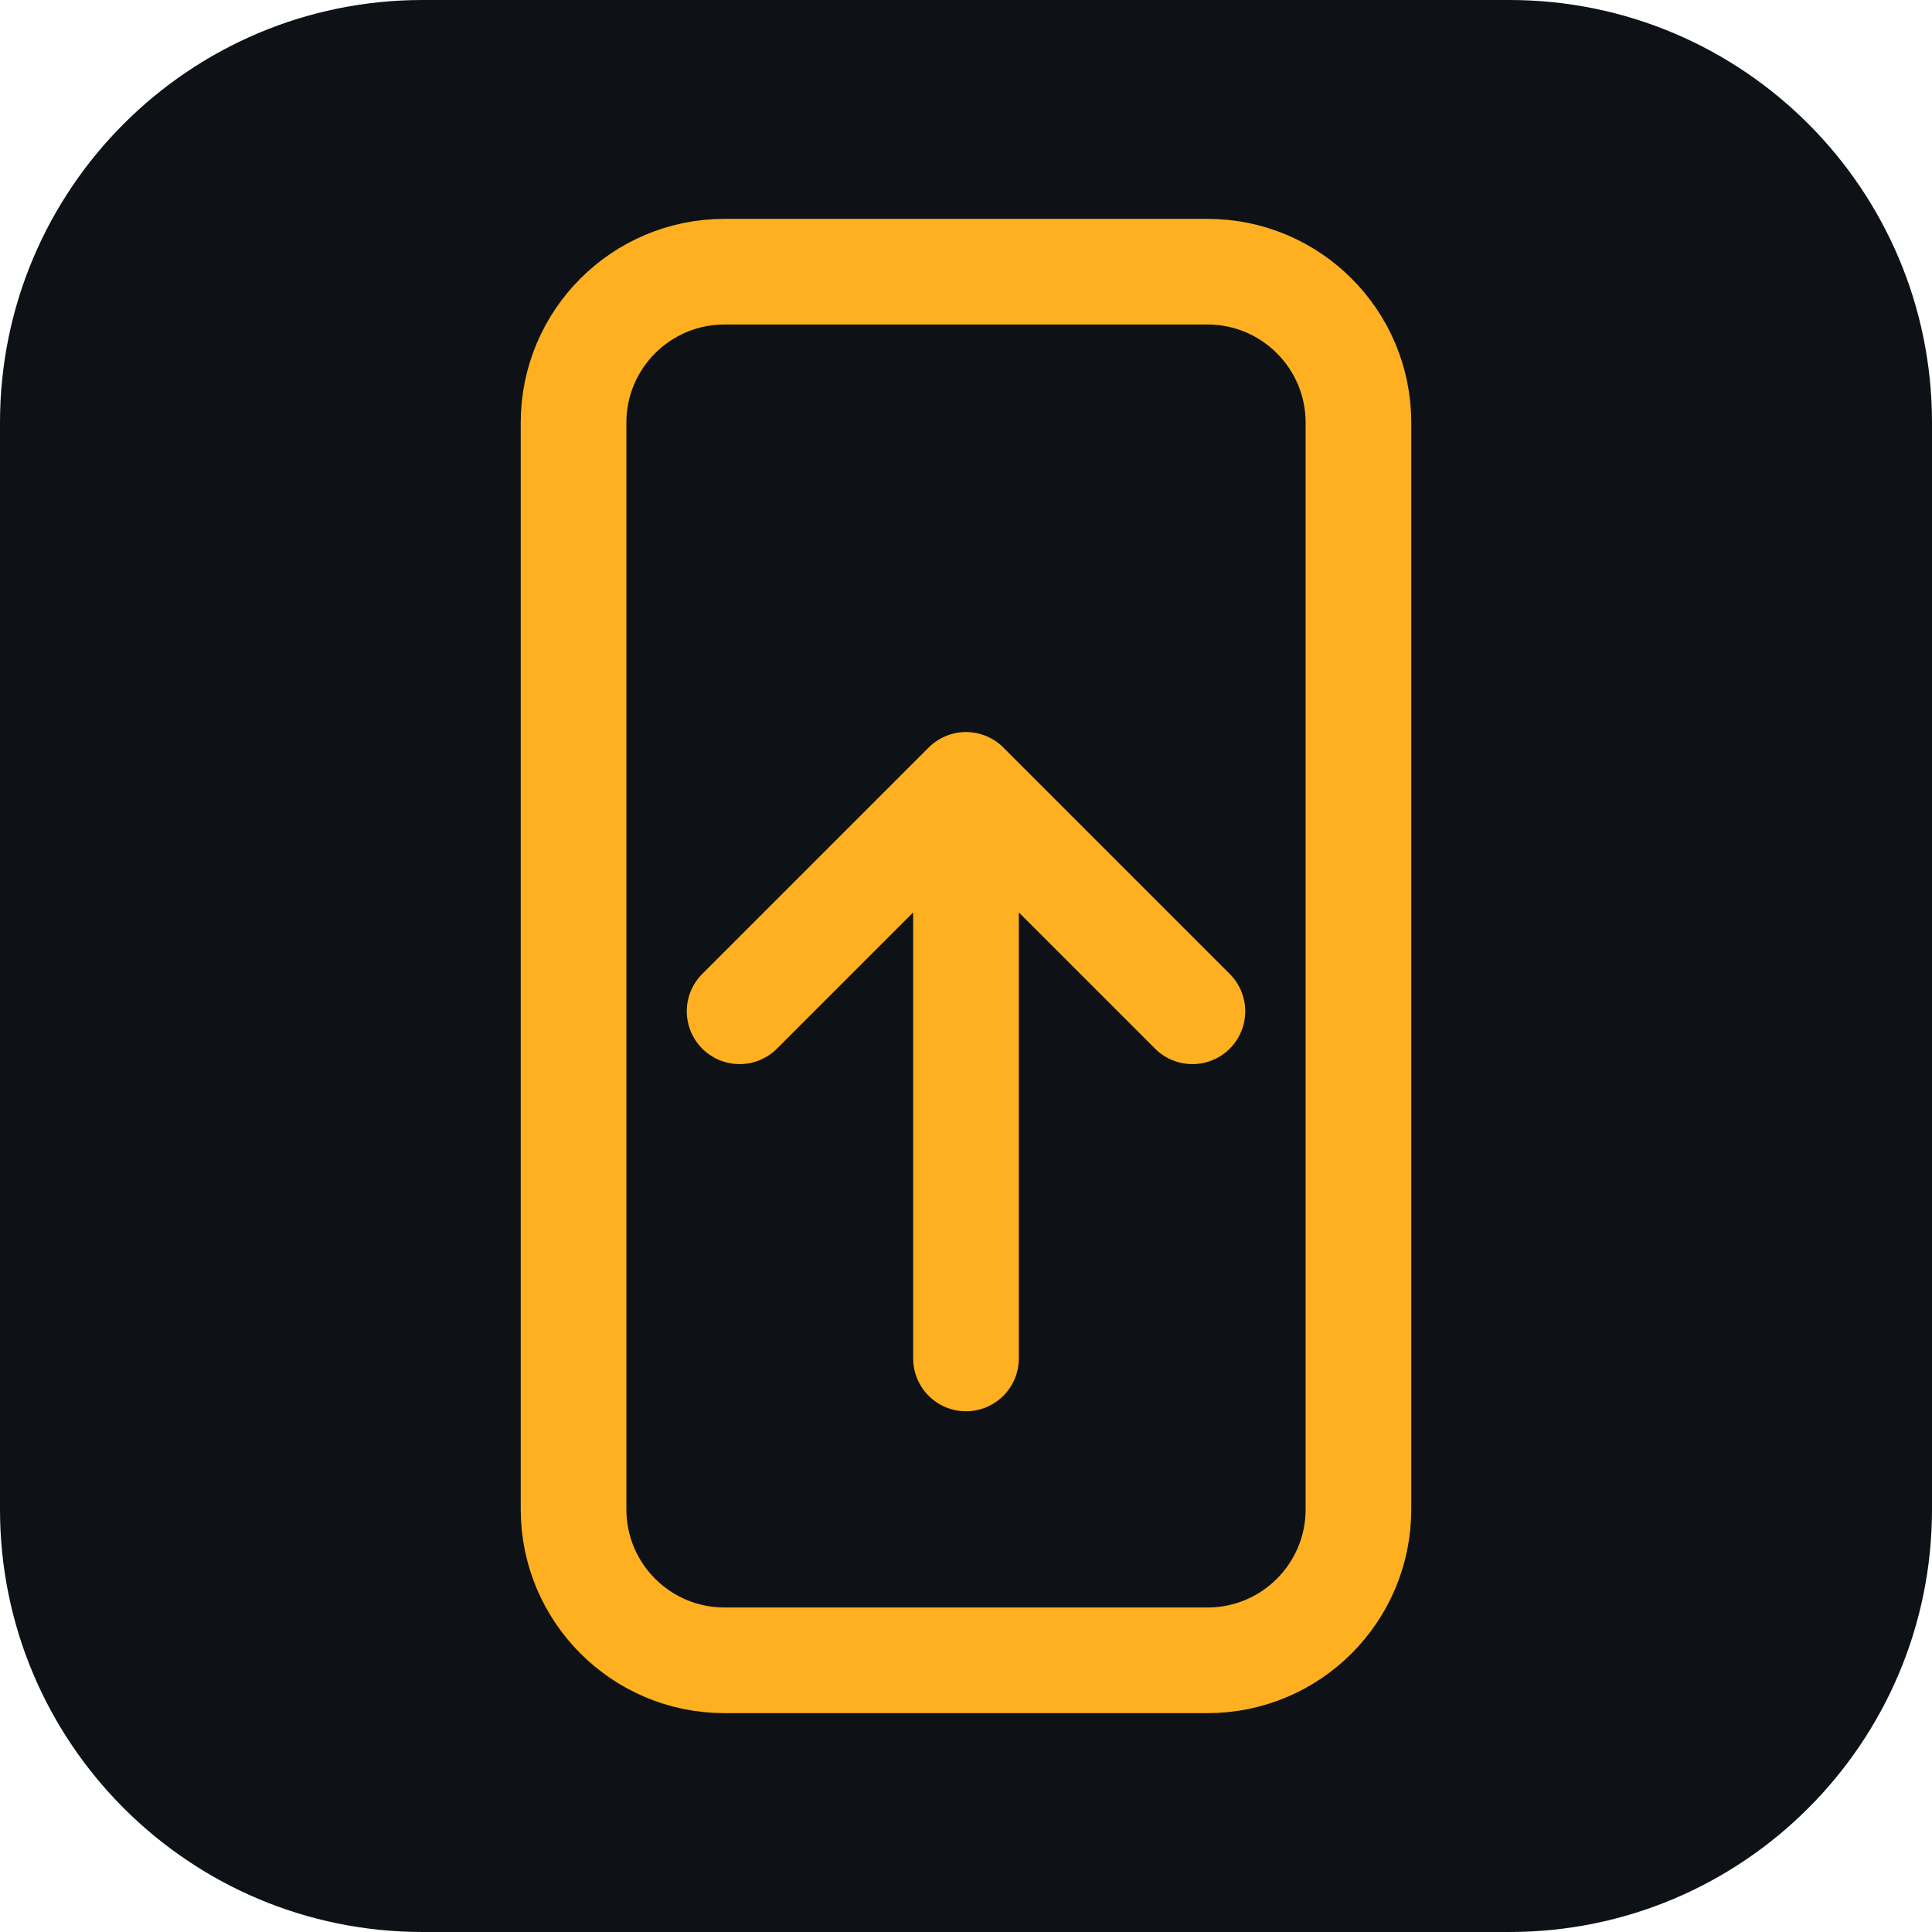
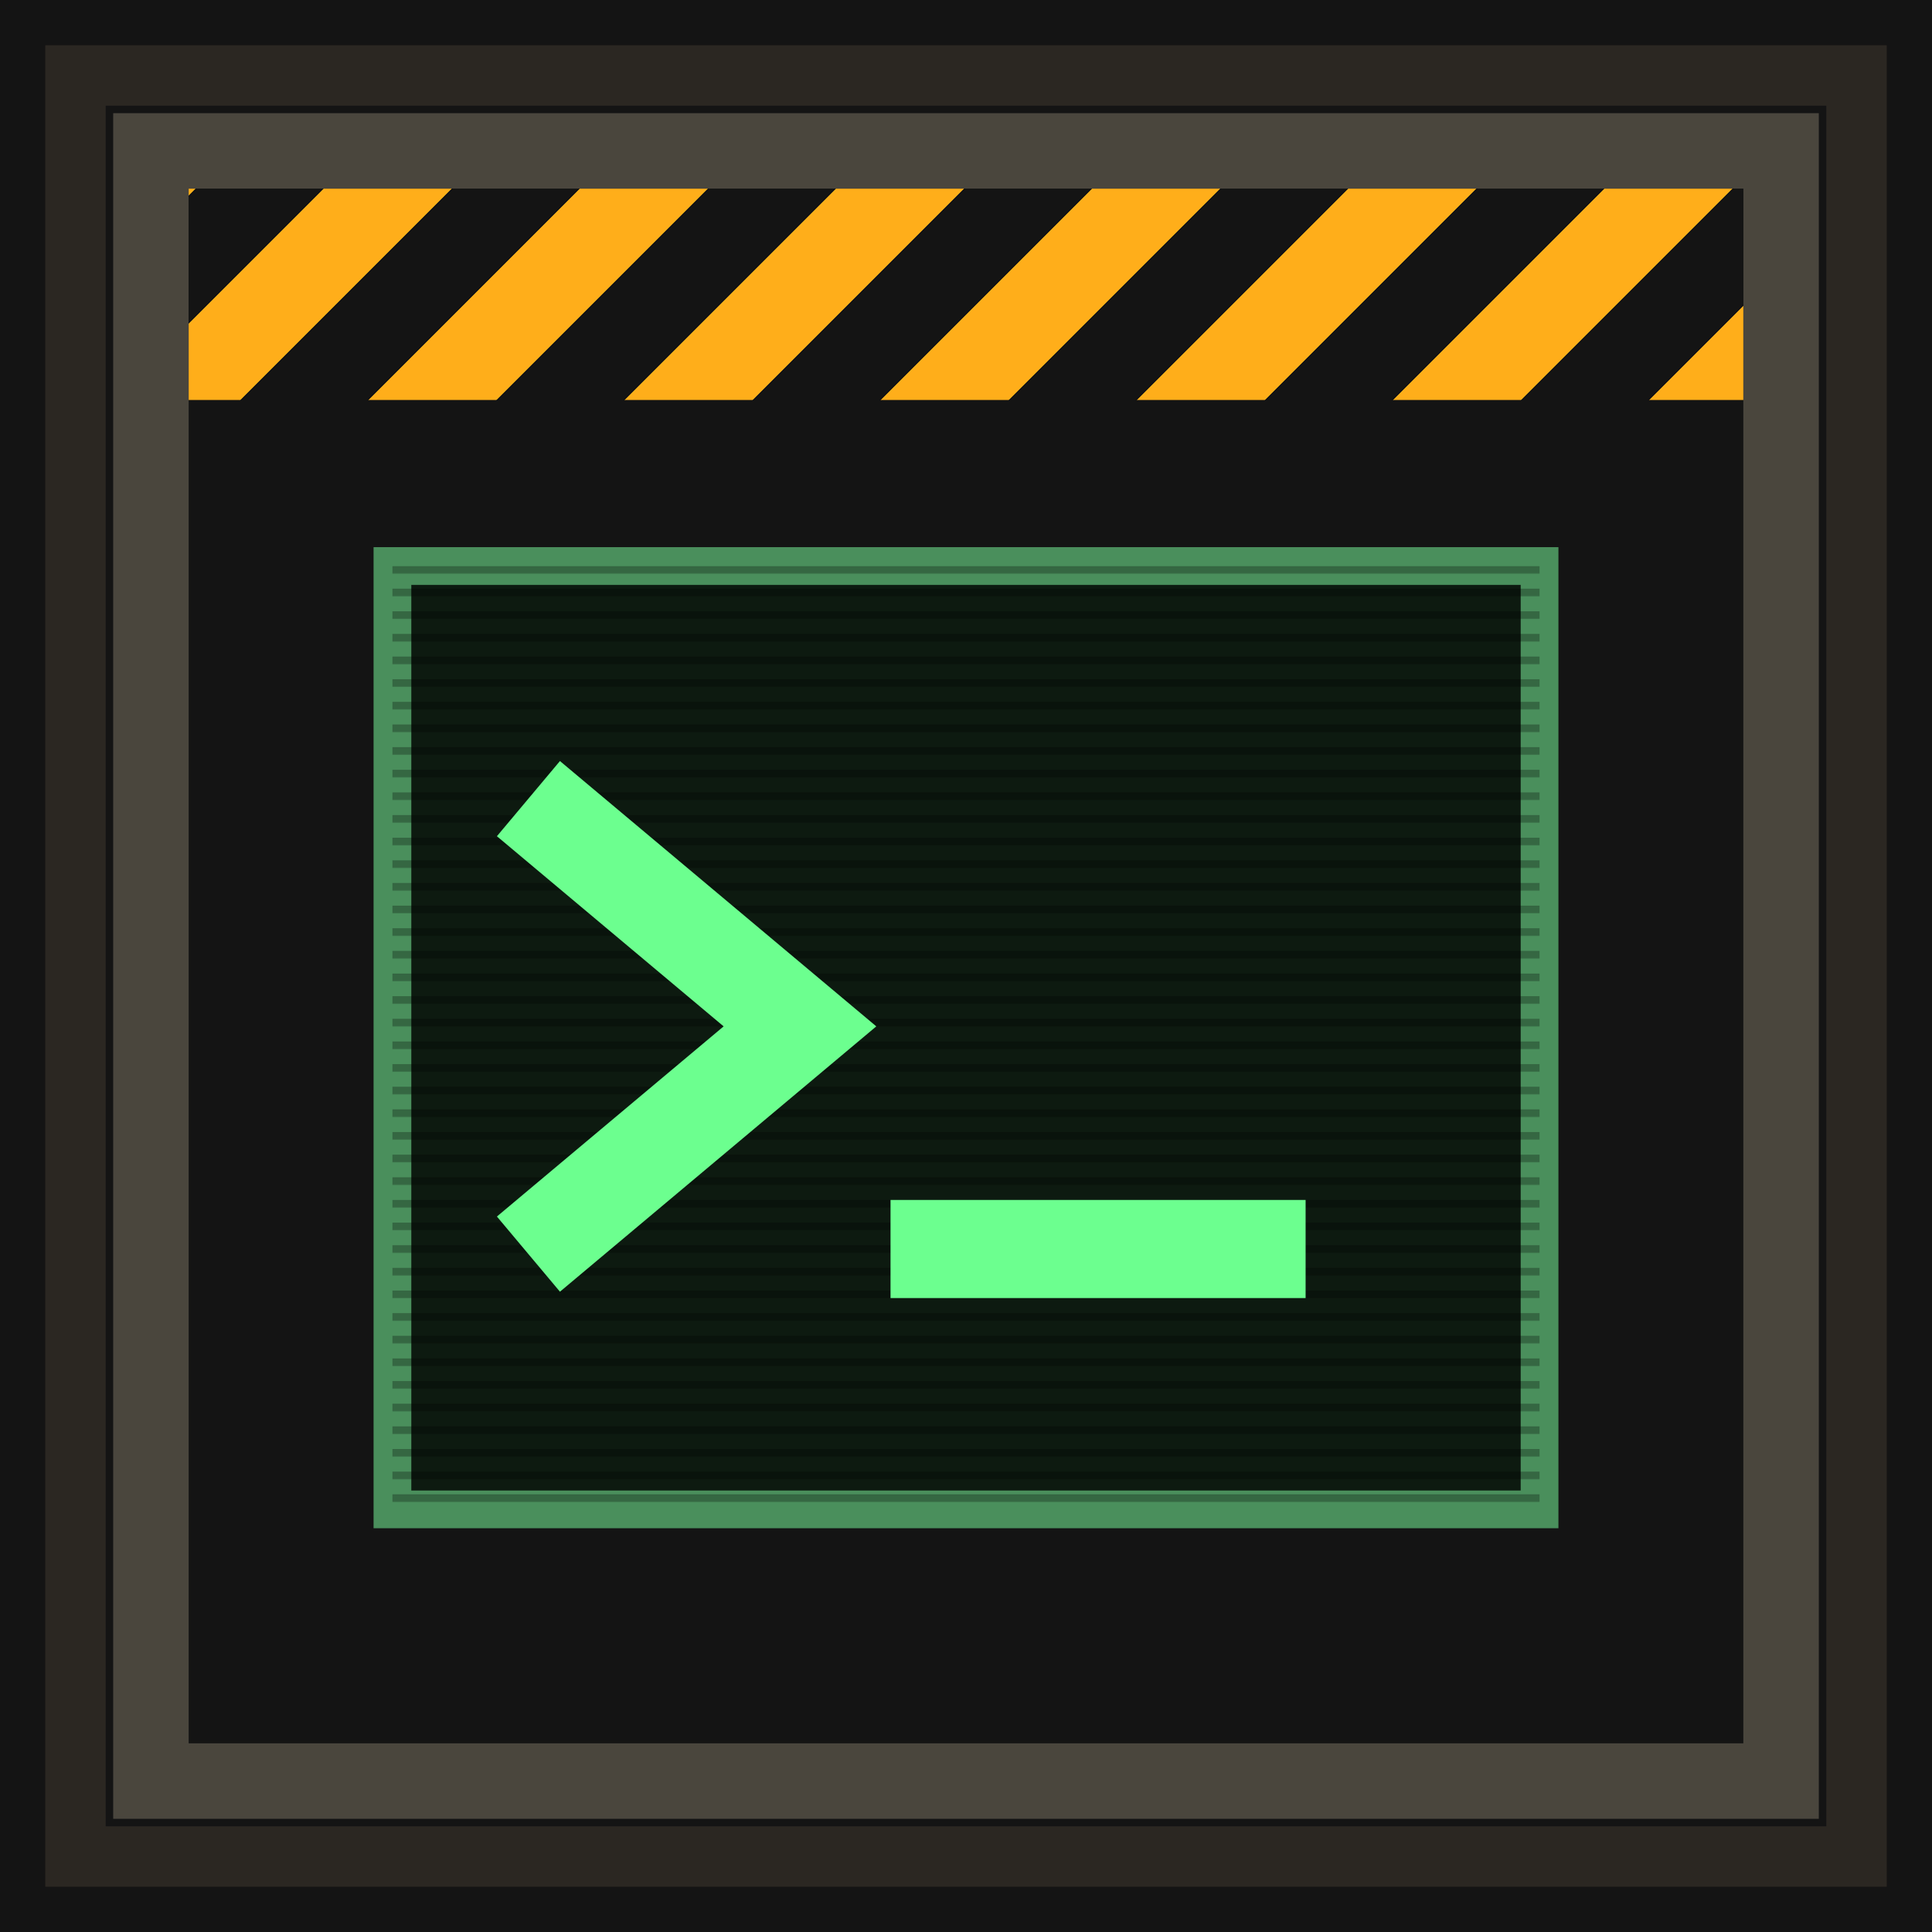
<svg xmlns="http://www.w3.org/2000/svg" viewBox="0 0 512 512">
-   <rect width="512" height="512" rx="112" fill="#0e1216" />
-   <rect x="152" y="72" width="208" height="368" rx="40" fill="none" stroke="#ffb020" stroke-width="28" />
-   <path d="M196 268l60-60 60 60M256 208v152" fill="none" stroke="#ffb020" stroke-width="28" stroke-linecap="round" stroke-linejoin="round" />
+   <defs>
+     <pattern id="hz" width="48" height="48" patternUnits="userSpaceOnUse" patternTransform="rotate(45)">
+       <rect width="24" height="48" fill="#ffae1a" />
+       <rect x="24" width="24" height="48" fill="#141414" />
+     </pattern>
+     <pattern id="scan" width="6" height="6" patternUnits="userSpaceOnUse">
+       <rect width="6" height="2" fill="#000" opacity=".28" />
+     </pattern>
+   </defs>
+   <rect width="512" height="512" fill="#141414" />
+   <rect x="20" y="20" width="472" height="472" fill="none" stroke="#2b2722" stroke-width="16" />
+   <rect x="40" y="40" width="432" height="432" fill="none" stroke="#4a463d" stroke-width="20" />
+   <rect x="50" y="50" width="412" height="56" fill="url(#hz)" />
+   <rect x="104" y="150" width="304" height="250" fill="#0d1a10" stroke="#4a8f5c" stroke-width="10" />
+   <rect x="104" y="150" width="304" height="250" fill="url(#scan)" />
+   <path d="M150 220l62 52-62 52" fill="none" stroke="#6cff8f" stroke-width="26" stroke-linecap="square" />
+   <rect x="236" y="318" width="110" height="26" fill="#6cff8f" />
</svg>
